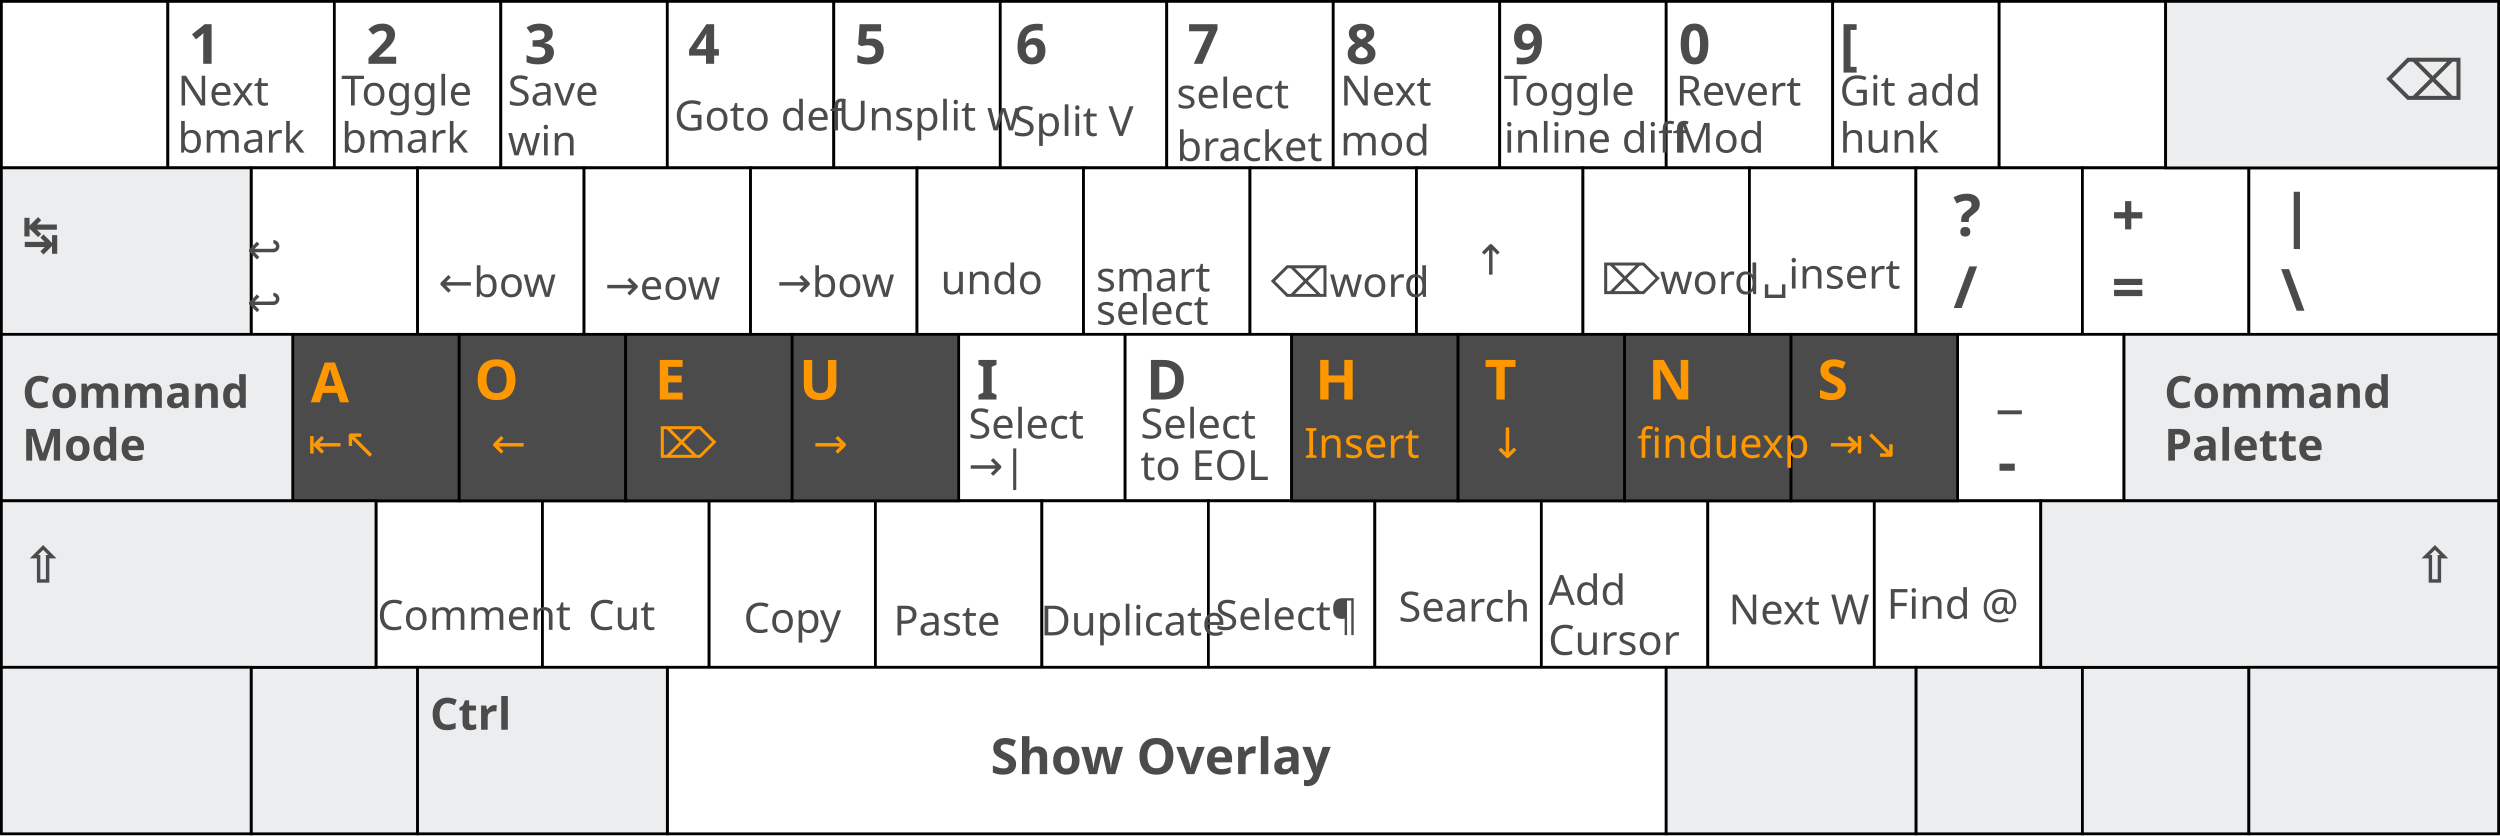
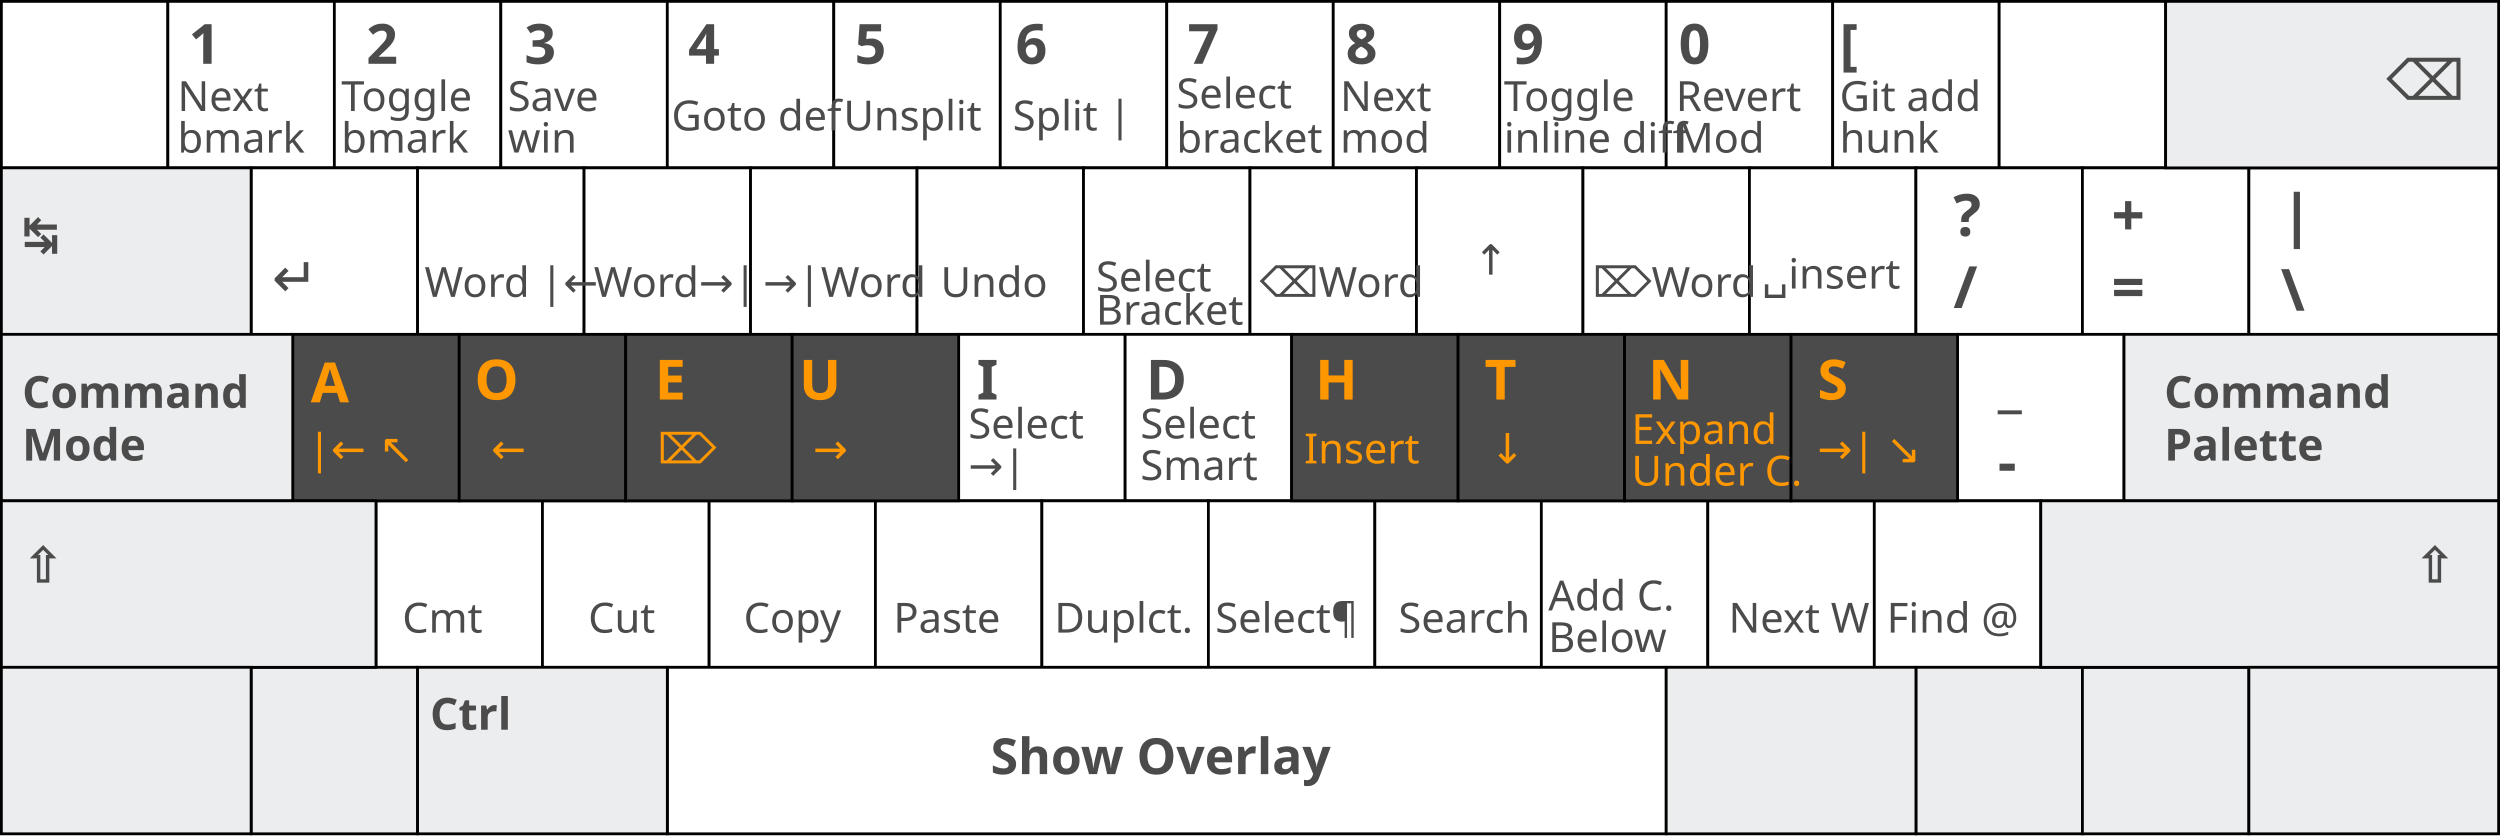
<svg xmlns="http://www.w3.org/2000/svg" height="301" width="901" version="1.0" id="svg2">
  <g style="stroke:#000000;stroke-width:1">
    <g style="fill:#ffffff">
      <path d="m 0.5,0.5 60,0 0,60 -60,0 0,-60 z" />
      <path d="m 60.5,0.5 60,0 0,60 -60,0 0,-60 z" />
      <path d="m 120.5,0.5 60,0 0,60 -60,0 0,-60 z" />
      <path d="m 180.5,0.5 60,0 0,60 -60,0 0,-60 z" />
      <path d="m 240.5,0.5 60,0 0,60 -60,0 0,-60 z" />
      <path d="m 300.5,0.5 60,0 0,60 -60,0 0,-60 z" />
      <path d="m 360.5,0.5 60,0 0,60 -60,0 0,-60 z" />
      <path d="m 420.5,0.5 60,0 0,60 -60,0 0,-60 z" />
      <path d="m 480.5,0.5 60,0 0,60 -60,0 0,-60 z" />
      <path d="m 540.5,0.5 60,0 0,60 -60,0 0,-60 z" />
      <path d="m 600.5,0.5 60,0 0,60 -60,0 0,-60 z" />
      <path d="m 660.5,0.5 60,0 0,60 -60,0 0,-60 z" />
      <path d="m 720.5,0.5 60,0 0,60 -60,0 0,-60 z" />
      <path d="m 90.5,60.5 60,0 0,60 -60,0 0,-60 z" />
      <path d="m 150.5,60.5 60,0 0,60 -60,0 0,-60 z" />
      <path d="m 210.5,60.5 60,0 0,60 -60,0 0,-60 z" />
      <path d="m 270.5,60.5 60,0 0,60 -60,0 0,-60 z" />
      <path d="m 330.5,60.5 60,0 0,60 -60,0 0,-60 z" />
      <path d="m 390.5,60.5 60,0 0,60 -60,0 0,-60 z" />
      <path d="m 450.5,60.5 60,0 0,60 -60,0 0,-60 z" />
      <path d="m 510.5,60.5 60,0 0,60 -60,0 0,-60 z" />
      <path d="m 570.5,60.5 60,0 0,60 -60,0 0,-60 z" />
      <path d="m 630.5,60.5 60,0 0,60 -60,0 0,-60 z" />
      <path d="m 690.5,60.5 60,0 0,60 -60,0 0,-60 z" />
      <path d="m 750.5,60.5 60,0 0,60 -60,0 0,-60 z" />
      <path d="m 810.5,60.5 90,0 0,60 -90,0 0,-60 z" />
      <path d="m 345.5,120.5 60,0 0,60 -60,0 0,-60 z" />
      <path d="m 405.5,120.5 60,0 0,60 -60,0 0,-60 z" />
      <path d="m 705.5,120.5 60,0 0,60 -60,0 0,-60 z" />
      <path d="m 135.5,180.5 60,0 0,60 -60,0 0,-60 z" />
      <path d="m 255.5,180.5 60,0 0,60 -60,0 0,-60 z" />
      <path d="m 195.5,180.5 60,0 0,60 -60,0 0,-60 z" />
      <path d="m 315.5,180.5 60,0 0,60 -60,0 0,-60 z" />
      <path d="m 375.5,180.5 60,0 0,60 -60,0 0,-60 z" />
      <path d="m 435.5,180.5 60,0 0,60 -60,0 0,-60 z" />
      <path d="m 495.5,180.5 60,0 0,60 -60,0 0,-60 z" />
      <path d="m 555.5,180.5 60,0 0,60 -60,0 0,-60 z" />
      <path d="m 615.5,180.5 60,0 0,60 -60,0 0,-60 z" />
      <path d="m 675.5,180.5 60,0 0,60 -60,0 0,-60 z" />
      <path d="m 240.5,240.5 360,0 0,60 -360,0 0,-60 z" />
    </g>
    <g style="fill:#4B4B4B">
      <path d="m 105.5,120.5 60,0 0,60 -60,0 0,-60 z" />
      <path d="m 165.5,120.5 60,0 0,60 -60,0 0,-60 z" />
      <path d="m 225.5,120.5 60,0 0,60 -60,0 0,-60 z" />
      <path d="m 285.5,120.5 60,0 0,60 -60,0 0,-60 z" />
      <path d="m 465.5,120.5 60,0 0,60 -60,0 0,-60 z" />
      <path d="m 525.5,120.5 60,0 0,60 -60,0 0,-60 z" />
      <path d="m 585.5,120.5 60,0 0,60 -60,0 0,-60 z" />
      <path d="m 645.5,120.5 60,0 0,60 -60,0 0,-60 z" />
    </g>
    <g style="fill:#EBEDEF">
      <path d="m 90.5,240.5 60,0 0,60 -60,0 0,-60 z" />
      <path d="m 690.5,240.5 60,0 0,60 -60,0 0,-60 z" />
      <path d="m 750.5,240.5 60,0 0,60 -60,0 0,-60 z" />
      <path d="m 780.5,0.5 120,0 0,60 -120,0 0,-60 z" />
      <path d="m 0.5,60.5 90,0 0,60 -90,0 0,-60 z" />
      <path d="m 0.5,120.5 105,0 0,60 -105,0 0,-60 z" />
      <path d="m 765.5,120.5 135,0 0,60 -135,0 0,-60 z" />
      <path d="m 0.5,180.5 135,0 0,60 -135,0 0,-60 z" />
      <path d="m 735.5,180.5 165,0 0,60 -165,0 0,-60 z" />
      <path d="m 0.5,240.5 90,0 0,60 -90,0 0,-60 z" />
      <path d="m 810.5,240.5 90,0 0,60 -90,0 0,-60 z" />
      <path d="m 150.5,240.5 90,0 0,60 -90,0 0,-60 z" />
      <path d="m 600.5,240.5 90,0 0,60 -90,0 0,-60 z" />
    </g>
  </g>
  <text style="font-weight:bold;font-size:18px;font-family:Sans;fill:#4B4B4B;fill-opacity:1">
    <tspan x="8" y="210">⇧</tspan>
    <tspan x="870" y="210">⇧</tspan>
  </text>
  <text style="font-weight:normal;font-size:20px;font-family:Sans;fill:#4B4B4B;fill-opacity:1">
    <tspan x="860" y="36">⌫</tspan>
+     <tspan x="98" y="107">↵</tspan>
  </text>
  <text style="font-weight:bold;font-size:16px;font-family:Sans;fill:#4B4B4B;fill-opacity:1">
    <tspan x="780" y="147">Command</tspan>
    <tspan x="780" y="166">Palette</tspan>
    <tspan x="8" y="147">Command</tspan>
    <tspan x="8" y="166">Mode</tspan>
    <tspan x="8" y="90">↹</tspan>
    <tspan x="155" y="263">Ctrl</tspan>
  </text>
  <text style="font-weight:bold;font-size:18px;font-family:Sans;fill:#4B4B4B;fill-opacity:1">
    <tspan x="357" y="279">Show Overlay</tspan>
  </text>
  <text style="font-weight:bold;font-size:21px;font-family:Sans;fill:#4B4B4B;fill-opacity:1">
    <tspan x="704" y="85">?</tspan>
    <tspan x="704" y="111">/</tspan>
    <tspan x="720" y="146">_</tspan>
    <tspan x="720" y="174">-</tspan>
    <tspan x="822" y="85">|</tspan>
    <tspan x="822" y="112">\</tspan>
    <tspan x="761" y="85">+</tspan>
    <tspan x="761" y="111">=</tspan>
  </text>
  <text style="font-weight:normal;font-size:15px;font-family:Sans;fill:#FF9800;fill-opacity:1">
-     <tspan x="111" y="165">⇤↖</tspan>
-     <tspan x="177" y="165">←</tspan>
-     <tspan x="537" y="165">↓</tspan>
-     <tspan x="590" y="165">finduexp</tspan>
-     <tspan x="470" y="165">Insert</tspan>
-     <tspan x="659" y="165">⇥↘</tspan>
-     <tspan x="237" y="165">⌦</tspan>
-     <tspan x="293" y="165">→</tspan>
-     <tspan x="227" y="165" />
+     <tspan x="111" y="167">|← ↖</tspan>
+     <tspan x="177" y="167">←</tspan>
+     <tspan x="537" y="167">↓</tspan>
+     <tspan x="588" y="160">Expand</tspan>
+     <tspan x="588" y="175">Under C.</tspan>
+     <tspan x="470" y="167">Insert</tspan>
+     <tspan x="655" y="167">→| ↘</tspan>
+     <tspan x="237" y="167">⌦</tspan>
+     <tspan x="293" y="167">→</tspan>
  </text>
  <text style="font-weight:bold;font-size:20px;font-family:Sans;fill:#FF9800;fill-opacity:1">
    <tspan x="112" y="145">A</tspan>
    <tspan x="171" y="144">O</tspan>
    <tspan x="236" y="144">E</tspan>
    <tspan x="288" y="144">U</tspan>
    <tspan x="474" y="144">H</tspan>
    <tspan x="535" y="144">T</tspan>
    <tspan x="594" y="144">N</tspan>
    <tspan x="655" y="144">S</tspan>
  </text>
  <text style="font-weight:normal;font-size:15px;font-family:Sans;fill:#4B4B4B;fill-opacity:1">
-     <tspan x="438" y="227">Select¶</tspan>
    <tspan x="531" y="99">↑</tspan>
    <tspan x="411" y="158">Select</tspan>
-     <tspan x="411" y="173">to EOL</tspan>
-     <tspan x="395" y="105">smart</tspan>
-     <tspan x="395" y="117">select</tspan>
-     <tspan x="458" y="107">⌫word</tspan>
-     <tspan x="577" y="106">⌦word</tspan>
+     <tspan x="411" y="173">Smart</tspan>
+     <tspan x="395" y="105">Select</tspan>
+     <tspan x="395" y="117">Bracket</tspan>
    <tspan x="635" y="104">␣insert</tspan>
    <tspan x="349" y="158">Select</tspan>
    <tspan x="349" y="173">→|</tspan>
-     <tspan x="339" y="106">undo</tspan>
-     <tspan x="280" y="107">→bow</tspan>
-     <tspan x="218" y="108">→eow</tspan>
-     <tspan x="158" y="107">←bow</tspan>
-     <tspan x="302" y="47">Unsplit w</tspan>
-     <tspan x="89" y="95">↩</tspan>
-     <tspan x="89" y="114">↩</tspan>
-     <tspan x="322" y="229">Paste</tspan>
-     <tspan x="375" y="229">Duplicate</tspan>
-     <tspan x="212" y="227">Cut</tspan>
+     <tspan x="339" y="107">Undo</tspan>
+     <tspan x="153" y="107">Word |←</tspan>
+     <tspan x="214" y="107">Word→|</tspan>
+     <tspan x="275" y="107">→|Word</tspan>
+     <tspan x="454" y="107">⌫Word</tspan>
+     <tspan x="574" y="107">⌦Word</tspan>
+     <tspan x="145" y="228">Cmt</tspan>
+     <tspan x="212" y="228">Cut</tspan>
    <tspan x="268" y="228">Copy</tspan>
-     <tspan x="136" y="227">Comment</tspan>
-     <tspan x="504" y="224">Search</tspan>
-     <tspan x="623" y="225">Next W</tspan>
-     <tspan x="680" y="223">Find @</tspan>
-     <tspan x="558" y="218">Add</tspan>
-     <tspan x="558" y="236">Cursor</tspan>
-     <tspan x="204" y="52" />
-     <tspan x="243" y="47">Goto def</tspan>
-     <tspan x="64" y="38">Next</tspan>
+     <tspan x="322" y="228">Paste</tspan>
+     <tspan x="380" y="228">Duplct.</tspan>
+     <tspan x="438" y="228">Select¶</tspan>
+     <tspan x="504" y="228">Search</tspan>
+     <tspan x="623" y="228">Next W</tspan>
+     <tspan x="680" y="228">Find @</tspan>
+     <tspan x="558" y="220">Add C.</tspan>
+     <tspan x="558" y="235">Below</tspan>
+     <tspan x="242" y="47">Goto def</tspan>
+     <tspan x="304" y="47">Unsplit</tspan>
+     <tspan x="365" y="47">Split |</tspan>
+     <tspan x="64" y="40">Next</tspan>
    <tspan x="64" y="55">bmark</tspan>
-     <tspan x="123" y="38">Toggle</tspan>
+     <tspan x="123" y="40">Toggle</tspan>
    <tspan x="123" y="55">bmark</tspan>
-     <tspan x="183" y="38">Save</tspan>
-     <tspan x="183" y="56">win</tspan>
-     <tspan x="365" y="49">Split V</tspan>
-     <tspan x="424" y="39">select</tspan>
-     <tspan x="424" y="58">bracket</tspan>
-     <tspan x="483" y="38">Next</tspan>
-     <tspan x="483" y="56">mod</tspan>
-     <tspan x="542" y="38">Toggle</tspan>
+     <tspan x="183" y="40">Save</tspan>
+     <tspan x="183" y="55">win</tspan>
+     <tspan x="424" y="39">Select</tspan>
+     <tspan x="424" y="55">bracket</tspan>
+     <tspan x="483" y="40">Next</tspan>
+     <tspan x="483" y="55">mod</tspan>
+     <tspan x="542" y="40">Toggle</tspan>
    <tspan x="542" y="55">inline diff</tspan>
-     <tspan x="604" y="38">Revert</tspan>
+     <tspan x="604" y="40">Revert</tspan>
    <tspan x="604" y="55">Mod</tspan>
-     <tspan x="663" y="38">Git add</tspan>
+     <tspan x="663" y="40">Git add</tspan>
    <tspan x="663" y="55">hunk</tspan>
  </text>
  <text style="font-weight:bold;font-size:20px;font-family:Sans;fill:#4B4B4B;fill-opacity:1">
    <tspan x="68" y="23">1</tspan>
    <tspan x="132" y="23">2</tspan>
    <tspan x="189" y="23">3</tspan>
    <tspan x="248" y="23">4</tspan>
    <tspan x="308" y="23">5</tspan>
    <tspan x="366" y="23">6</tspan>
    <tspan x="428" y="23">7</tspan>
    <tspan x="485" y="23">8</tspan>
    <tspan x="545" y="23">9</tspan>
    <tspan x="605" y="23">0</tspan>
    <tspan x="663" y="23">[</tspan>
    <tspan x="352" y="144">I</tspan>
    <tspan x="413" y="144">D</tspan>
  </text>
</svg>
